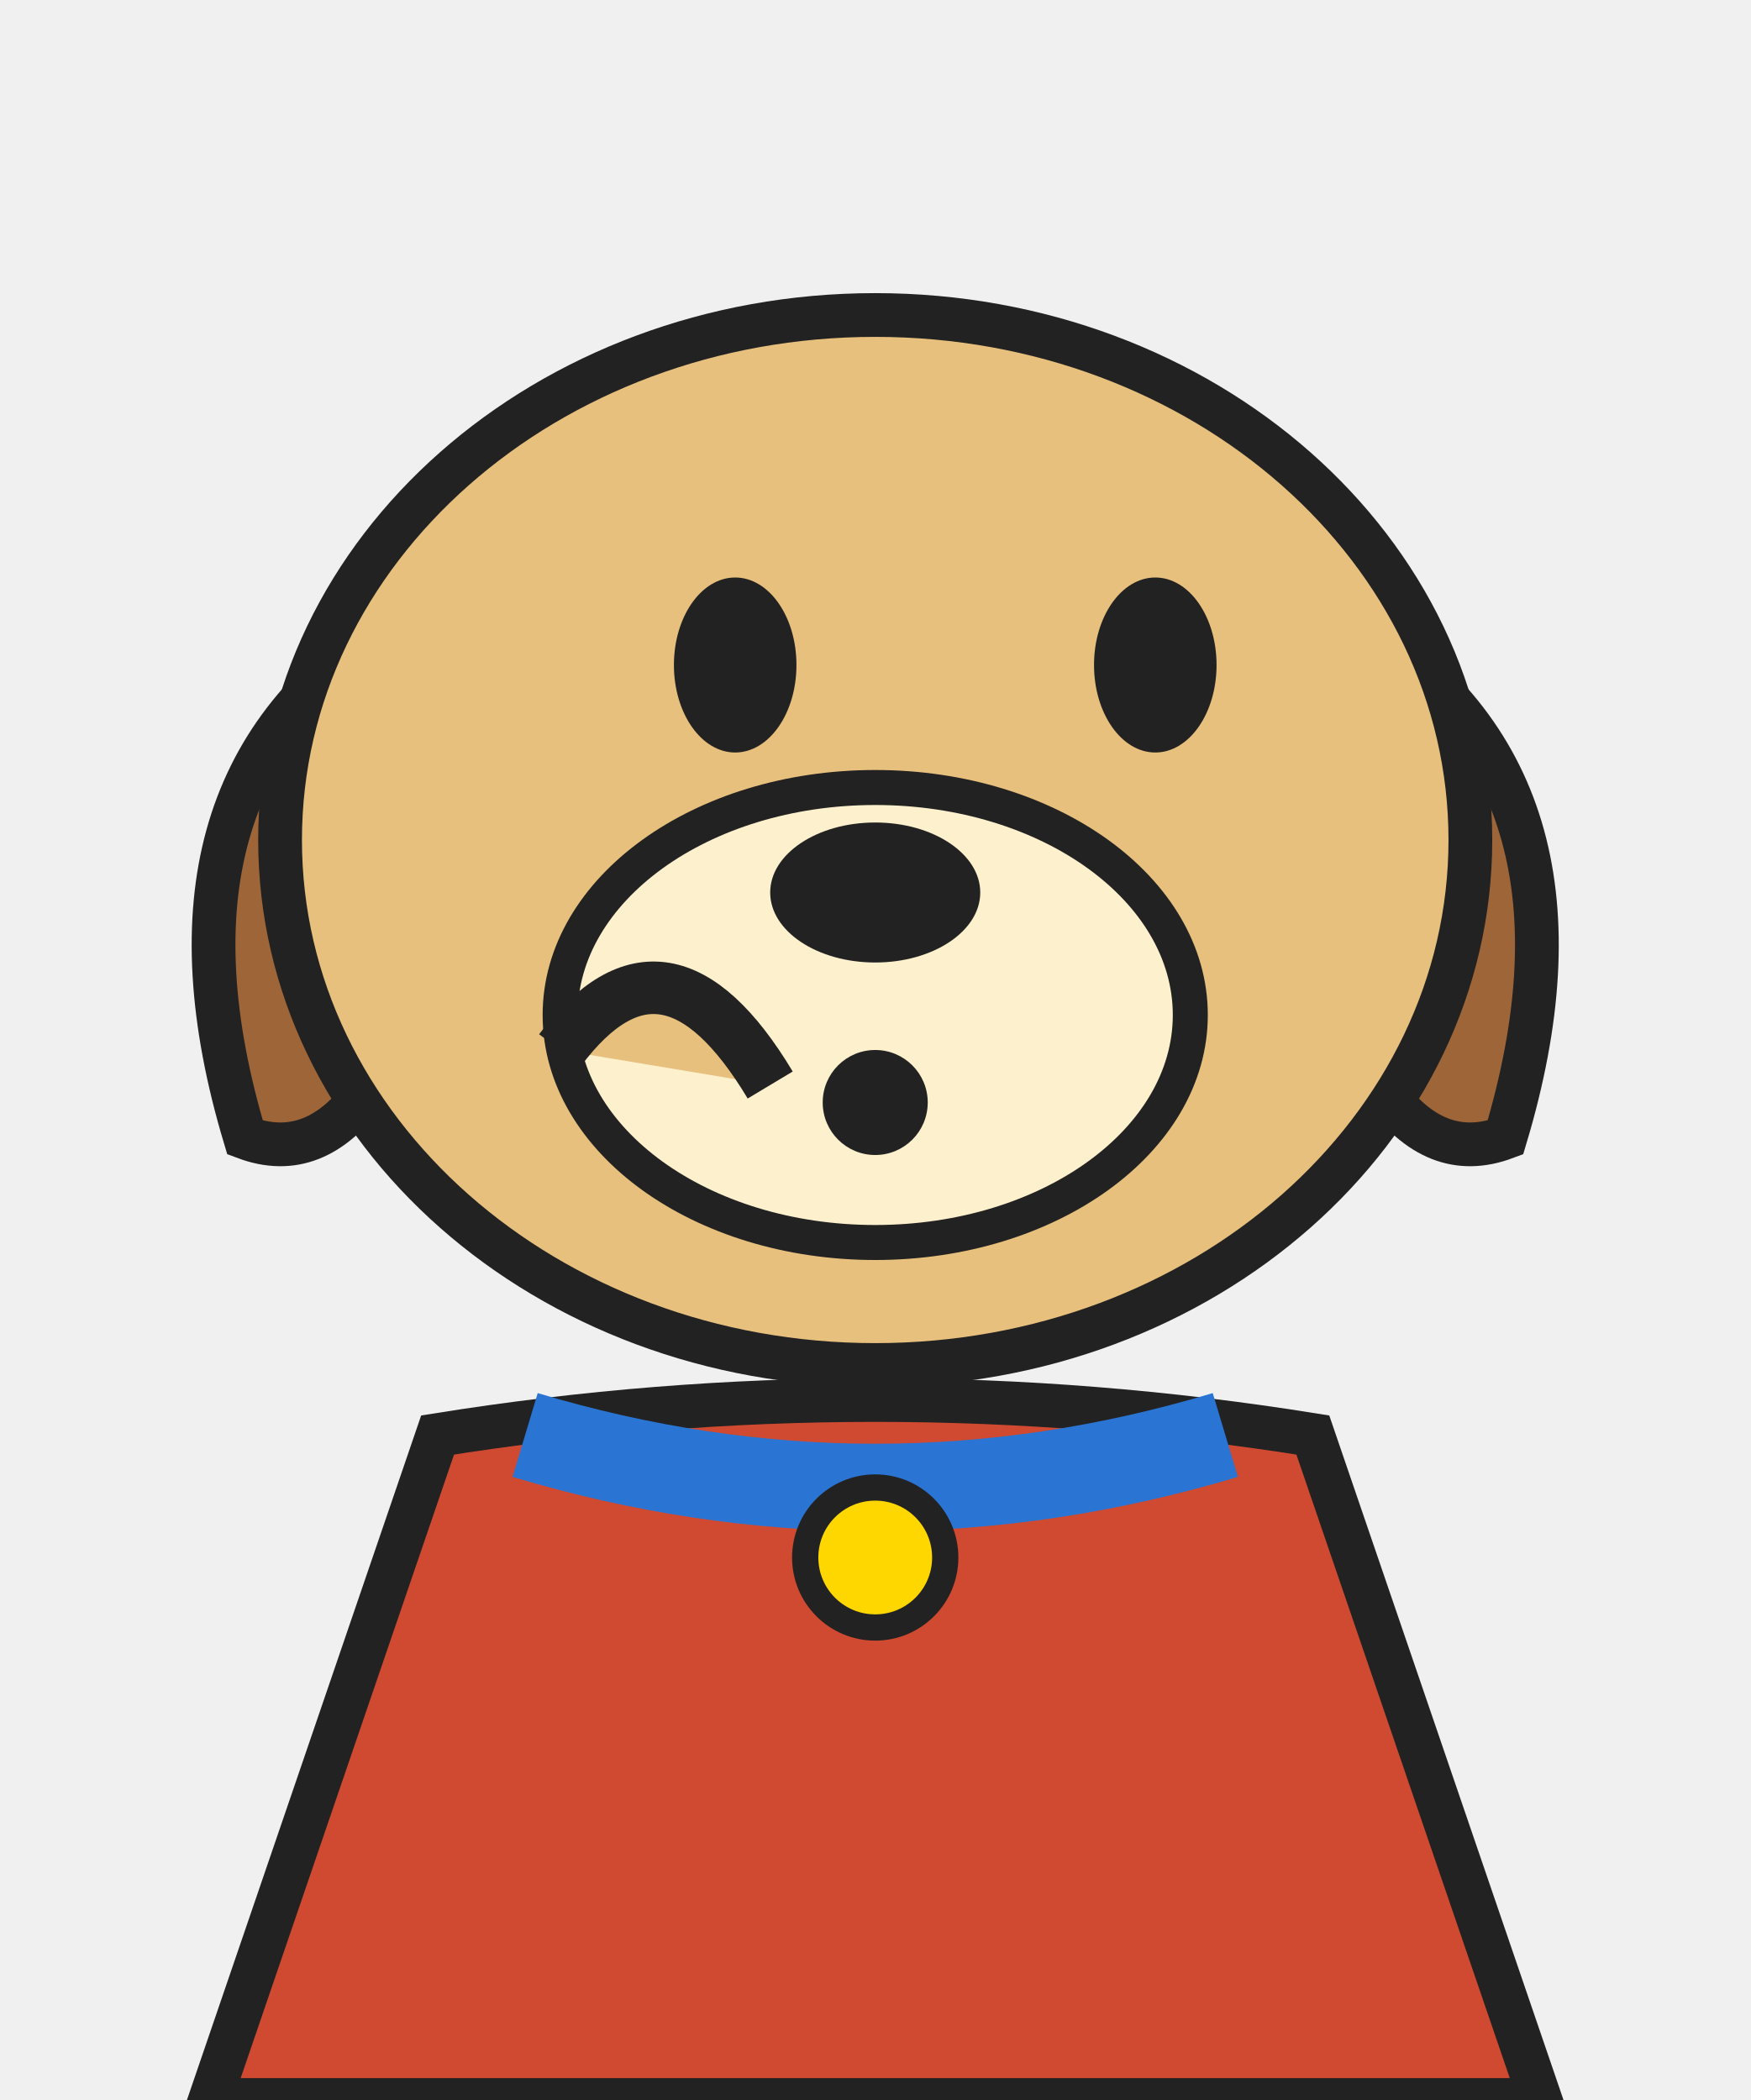
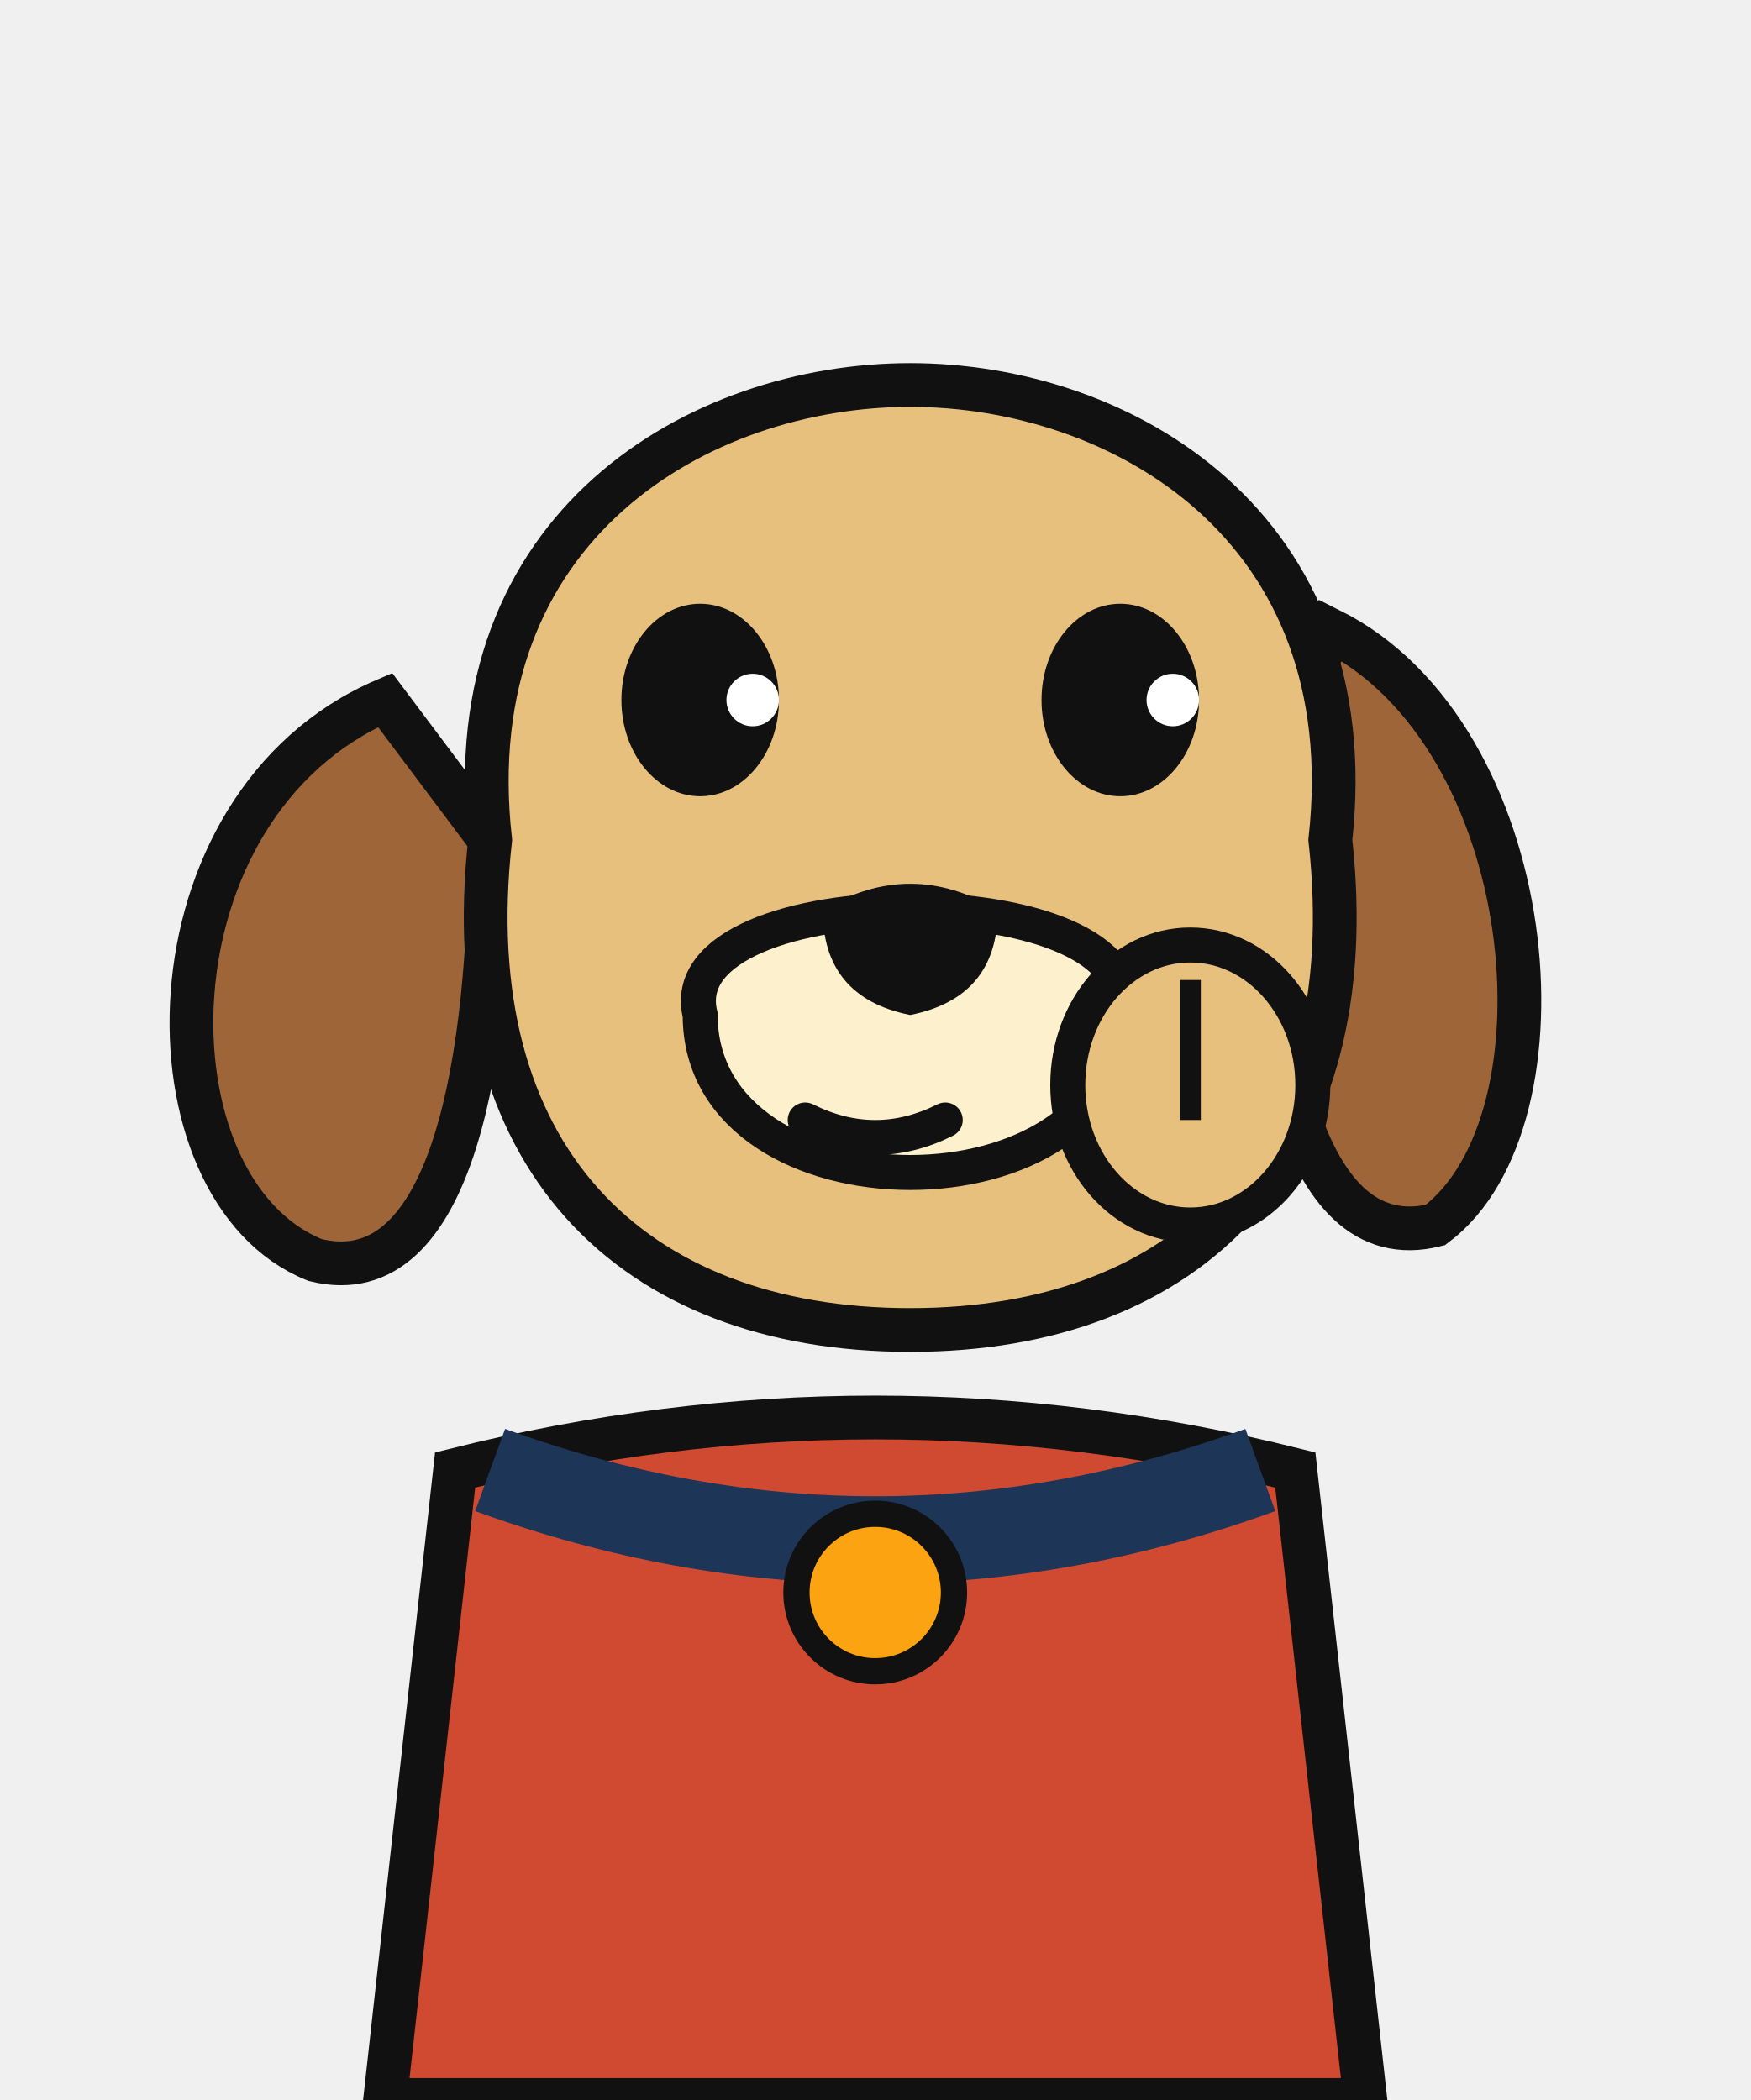
<svg xmlns="http://www.w3.org/2000/svg" viewBox="0 0 100 120" width="100" height="120">
-   <path d="M 22 36 Q 8 45 14 65 Q 22 68 26 48 Z" fill="#9e6638" stroke="#222" stroke-width="2.5" />
-   <path d="M 78 36 Q 92 45 86 65 Q 78 68 74 48 Z" fill="#9e6638" stroke="#222" stroke-width="2.5" />
-   <path d="M 25 82 Q 50 78 75 82 L 88 120 L 12 120 Z" fill="#cf4a30" stroke="#222" stroke-width="2.5" />
-   <path d="M 30 82 Q 50 88 70 82" stroke="#2a75d3" stroke-width="5" fill="none" />
-   <circle cx="50" cy="89" r="4" fill="#ffd700" stroke="#222" stroke-width="1.5" />
-   <ellipse cx="50" cy="48" rx="34" ry="30" fill="#e8c07d" stroke="#222" stroke-width="2.5" />
-   <ellipse cx="50" cy="58" rx="18" ry="13" fill="#fdf0cd" stroke="#222" stroke-width="2" />
-   <ellipse cx="50" cy="51" rx="6" ry="4" fill="#222" />
-   <ellipse cx="42" cy="38" rx="3.5" ry="5" fill="#222" />
-   <ellipse cx="66" cy="38" rx="3.5" ry="5" fill="#222" />
-   <ellipse cx="50" cy="63" rx="3" ry="3" fill="#222" />
-   <path d="M 32 60 Q 38 52 44 62" stroke="#222" stroke-width="3" fill="#e8c07d" />
+   <path d="M 22 120 L 26 84 Q 50 78 74 84 L 78 120 Z" fill="#cf4a30" stroke="#111" stroke-width="2.5" />
+   <path d="M 28 84 Q 50 92 72 84" stroke="#1d3557" stroke-width="5" fill="none" />
+   <circle cx="50" cy="91" r="4.5" fill="#fca311" stroke="#111" stroke-width="1.5" />
+   <path d="M 22 40 C 8 46 8 68 18 72 C 26 74 28 60 28 48 Z" fill="#9e6638" stroke="#111" stroke-width="2.5" />
+   <path d="M 76 36 C 88 42 90 64 82 70 C 74 72 72 58 72 46 Z" fill="#9e6638" stroke="#111" stroke-width="2.5" />
+   <path d="M 28 48 C 26 30 40 22 52 22 C 64 22 78 30 76 48 C 78 66 68 76 52 76 C 36 76 26 66 28 48 Z" fill="#e8c07d" stroke="#111" stroke-width="2.5" />
+   <path d="M 40 58 C 38 50 66 50 64 58 C 64 70 40 70 40 58 Z" fill="#fdf0cd" stroke="#111" stroke-width="2" />
+   <path d="M 47 52 Q 52 49 57 52 Q 57 57 52 58 Q 47 57 47 52 Z" fill="#111" />
+   <ellipse cx="40" cy="40" rx="4.5" ry="5.5" fill="#111" />
+   <circle cx="43" cy="40" r="1.5" fill="#ffffff" />
+   <ellipse cx="64" cy="40" rx="4.5" ry="5.5" fill="#111" />
+   <circle cx="67" cy="40" r="1.5" fill="#ffffff" />
+   <ellipse cx="68" cy="62" rx="7" ry="8" fill="#e8c07d" stroke="#111" stroke-width="2" />
+   <line x1="68" y1="56" x2="68" y2="64" stroke="#111" stroke-width="1.2" />
+   <path d="M 46 64 Q 50 66 54 64" stroke="#111" stroke-width="2" stroke-linecap="round" fill="none" />
</svg>
